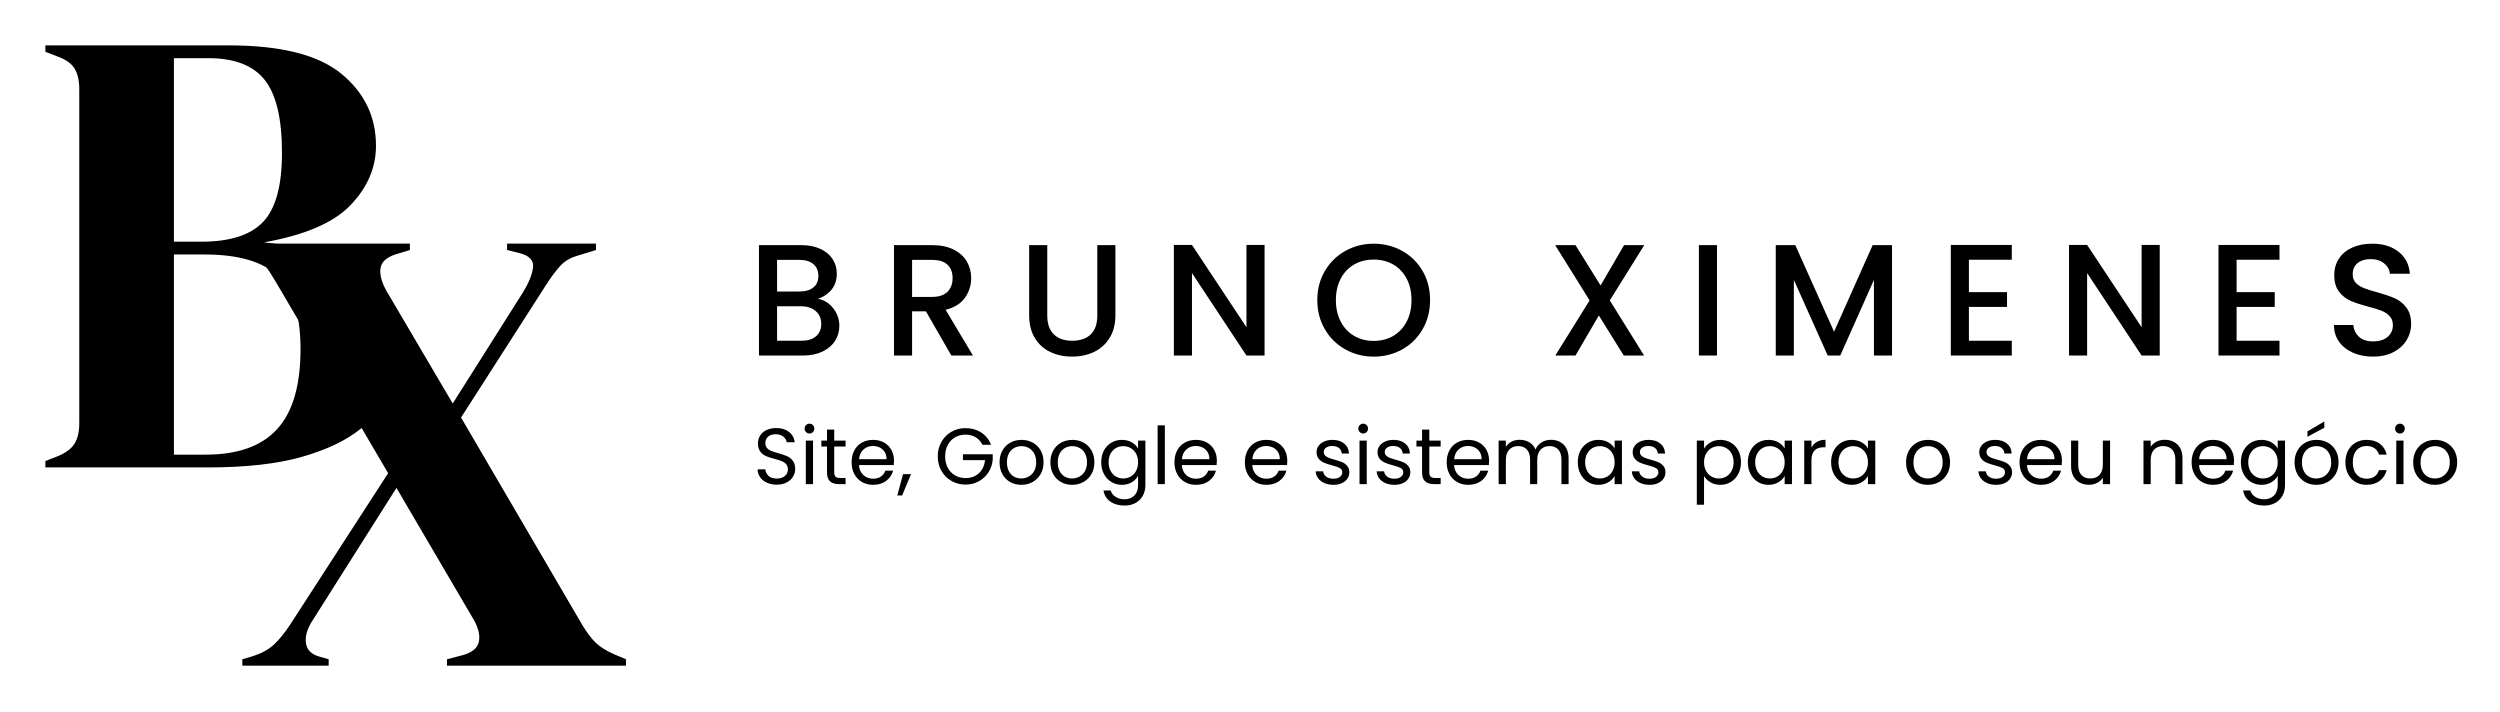
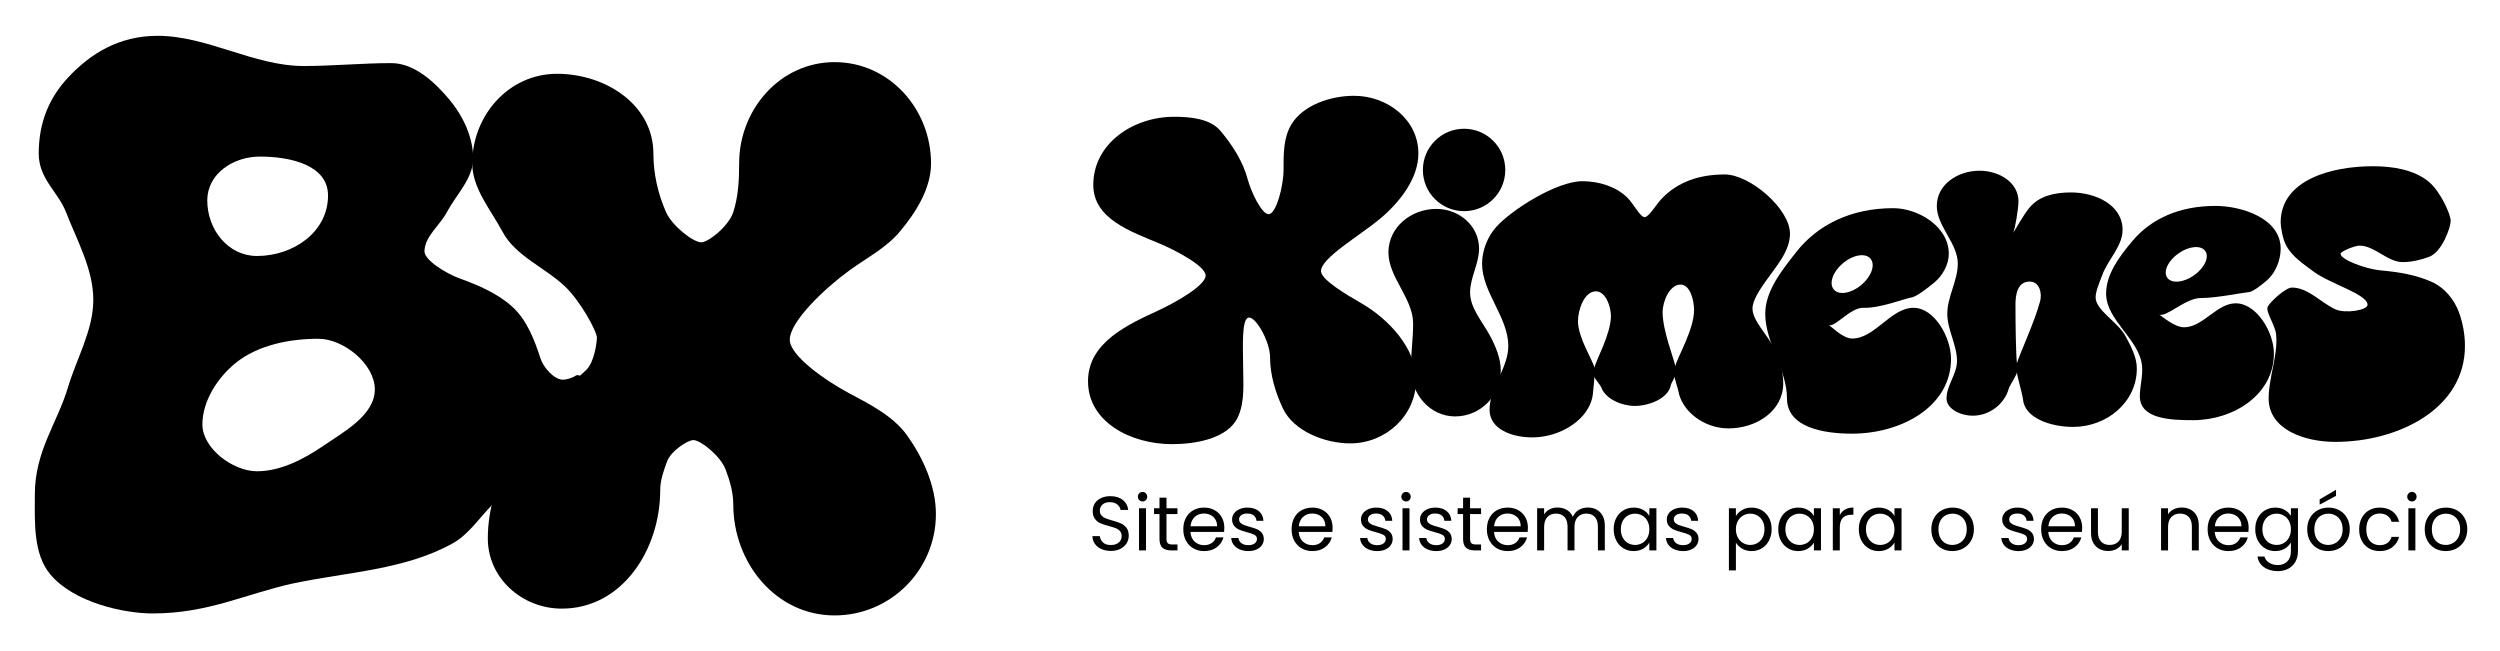
- <svg xmlns="http://www.w3.org/2000/svg" viewBox="-6 -6 330.5 94.0">
-   <g transform="translate(0 0) scale(0.82)">
-     <g fill="#000" transform="scale(0.103093 -0.103093) translate(-22 -660)">
-       <path d="M22 0V10L40 17Q60 25 67.5 37.0Q75 49 75 69V591Q75 612 67.5 624.0Q60 636 40 643L22 650V660H309Q431 660 485.0 615.5Q539 571 539 503Q539 452 499.5 410.5Q460 369 364 352Q474 340 525.0 294.5Q576 249 576 184Q576 152 562.0 119.5Q548 87 514.5 60.0Q481 33 423.0 16.5Q365 0 276 0ZM223 353H266Q333 353 362.5 384.0Q392 415 392 492Q392 572 365.0 606.0Q338 640 277 640H223ZM223 20H273Q348 20 384.5 60.0Q421 100 421 185Q421 265 386.0 299.0Q351 333 271 333H223Z" />
-       <path d="M10 0V10L27 15Q48 22 60.0 33.5Q72 45 84 63L238 301L63 599Q53 616 46.0 625.5Q39 635 20 643L4 650V660H272V650L249 643Q228 636 226.0 621.0Q224 606 236 585L339 410L449 584Q462 605 464.5 622.0Q467 639 444 645L424 650V660H563V650L537 642Q518 637 507.5 625.5Q497 614 486 597L352 388L542 63Q553 45 563.0 35.5Q573 26 591 18L610 10V0H330V10L353 16Q377 22 380.0 38.0Q383 54 370 75L251 278L120 71Q107 51 109.5 35.0Q112 19 131 14L145 10V0Z" transform="translate(320 -310)" />
+ <svg xmlns="http://www.w3.org/2000/svg" viewBox="-6 -6 430.6 112">
+   <g fill="currentColor">
+     <path fill-rule="evenodd" d="M 0.67 20.47 C 0.67 15 2.52 10.81 5.7 7.38 C 9.58 3.22 14.5 0.17 21.14 0.17 C 29.71 0.17 37.73 5.37 46.31 5.37 C 51.34 5.37 56.38 4.87 61.41 4.87 C 65.39 4.87 68.94 8.19 71.48 11.24 C 73.79 14.03 75.5 17.7 75.5 21.31 C 75.5 24.73 72.58 27.52 70.97 30.54 C 69.77 32.82 67.2 34.66 67.11 37.25 C 67.06 38.78 70.76 41.07 73.15 41.95 C 76.38 43.12 79.66 44.51 82.21 46.81 C 84.73 49.08 86.04 52.48 87.08 55.7 C 87.63 57.4 89.51 59.4 90.94 59.4 C 91.54 59.4 92.63 59.09 93.12 58.72 C 94.03 58.04 96.56 60.76 97.48 62.42 C 98.84 64.88 99.14 68.02 98.66 70.81 C 97.89 75.18 93.98 79.03 89.93 80.87 C 86.58 82.4 81.48 78.26 78.86 80.87 C 76.59 83.14 74.78 86.02 71.98 87.58 C 63.78 92.16 53.83 92.52 44.63 94.46 C 36.53 96.19 30 99.66 20.3 99.66 C 15.27 99.66 6.73 97.77 2.68 92.95 C -0.32 89.38 0 83.86 0 79.19 C 0 71.66 3.86 66.91 5.7 60.74 C 7.2 55.72 10.07 50.87 10.07 45.64 C 10.07 40.37 7.27 35.45 5.37 30.54 C 4.03 27.08 0.67 24.8 0.67 20.47Z M 29.7 28.52 C 29.7 33.52 33.26 38.09 38.26 38.09 C 44.53 38.09 50.5 33.96 50.5 27.68 C 50.5 22.42 44.03 20.97 38.76 20.97 C 34.16 20.97 29.7 23.93 29.7 28.52Z M 28.86 67.11 C 28.86 71.24 34.13 75.17 38.26 75.17 C 42.33 75.17 46.29 73.1 49.66 70.81 C 53.29 68.34 58.56 65.47 58.56 61.07 C 58.56 56.71 53.19 52.35 48.83 52.35 C 43.88 52.35 38.41 53.42 34.56 56.54 C 31.46 59.06 28.86 63.1 28.86 67.11Z" />
+     <path d="M 89.93 6.71 C 98.34 6.71 106.54 12.06 106.54 20.47 C 106.54 23.91 107.33 27.4 108.72 30.54 C 109.8 32.97 113.44 35.74 114.77 35.74 C 116.02 35.74 119.51 32.95 120.3 30.54 C 121.17 27.85 121.31 24.97 121.31 22.15 C 121.31 12.8 128.41 4.7 137.75 4.7 C 147.15 4.7 154.36 12.75 154.36 22.15 C 154.36 26.46 151.76 30.59 148.99 33.89 C 146.63 36.71 143.24 38.44 140.27 40.6 C 136.04 43.67 130.03 49.38 130.03 52.52 C 130.03 55.27 136.21 59.58 140.27 61.74 C 143.94 63.69 147.95 65.72 150.34 69.13 C 153.07 73.02 155.2 77.79 155.2 82.55 C 155.2 92.18 147.38 100 137.75 100 C 127.65 100 120.3 90.97 120.3 80.87 C 120.3 78.81 119.7 76.76 118.96 74.83 C 118.07 72.5 114.66 69.8 113.42 69.8 C 112.45 69.8 109.56 71.66 108.89 73.49 C 108.32 75.05 107.72 76.69 107.72 78.36 C 107.72 88.72 101.14 98.83 90.77 98.83 C 83.93 98.83 78.02 93.59 78.02 86.74 C 78.02 81.51 79.77 76.17 82.38 71.64 C 85.5 66.22 90.39 61.98 94.97 57.72 C 96.39 56.39 96.81 52.87 96.81 52.18 C 96.81 50.99 93.89 45.82 91.44 43.46 C 87.97 40.1 82.8 38.15 80.54 33.89 C 78.52 30.12 75.34 26.43 75.34 22.15 C 75.34 13.86 81.64 6.71 89.93 6.71Z" />
+   </g>
+   <g transform="translate(181.4 10.5) scale(0.6)">
+     <g fill="currentColor">
+       <path d="M 24.73 6.02 C 29.38 6.02 35.08 6.54 38.06 10.11 C 41.44 14.15 44.45 18.8 45.81 23.87 C 46.82 27.66 49.87 33.98 51.83 33.98 C 54.06 33.98 56.13 25.76 56.13 21.29 C 56.13 16.49 56.11 12.17 58.28 8.39 C 61.59 2.65 69.7 0 76.34 0 C 86.02 0 94.84 6.88 94.84 16.56 C 94.84 23.78 89.42 30.62 83.87 35.27 C 78.06 40.13 66.88 46.54 66.88 50.32 C 66.88 52.8 74.22 57.1 78.49 59.57 C 86.28 64.06 94.19 72.52 94.19 81.51 C 94.19 91.76 85.53 99.78 75.27 99.78 C 68 99.78 58.99 96.28 55.91 89.68 C 53.78 85.12 52.26 80.09 52.26 75.05 C 52.26 70.75 48.39 63.66 46.24 63.66 C 43.96 63.66 44.52 72.65 44.52 77.2 C 44.52 82.24 45.14 87.68 43.01 92.26 C 40.13 98.43 30.9 100 24.09 100 C 12.34 100 0 93.68 0 81.94 C 0 70.67 11.7 65.57 20.43 61.51 C 25.44 59.16 33.76 54.39 33.76 51.61 C 33.76 48.9 25.42 44.47 20.43 42.37 C 12.67 39.08 1.51 35.46 1.51 25.59 C 1.51 13.74 12.88 6.02 24.73 6.02Z" />
+       <path d="M 107.96 9.46 C 114.49 9.46 119.78 14.75 119.78 21.29 C 119.78 27.83 114.49 33.12 107.96 33.12 C 101.42 33.12 96.13 27.83 96.13 21.29 C 96.13 14.75 101.42 9.46 107.96 9.46Z M 100 32.47 C 106.54 32.47 112.26 37.33 112.26 43.87 C 112.26 48.04 109.83 51.96 109.68 56.13 C 109.51 60.84 113.27 64.86 115.48 69.03 C 117.1 72.09 118.49 75.48 118.49 78.92 C 118.49 86.15 112.6 92.04 105.38 92.04 C 98.09 92.04 92.69 85.57 92.69 78.28 C 92.69 73.98 93.33 69.68 93.33 65.38 C 93.33 58.17 86.24 52.15 86.24 44.95 C 86.24 37.7 92.75 32.47 100 32.47Z" />
+       <path fill-rule="evenodd" d="M 141.94 24.52 C 146.52 24.52 151.59 26 154.84 29.25 C 156.6 31.01 158.54 34.84 159.78 34.84 C 161.05 34.84 163.16 31.03 164.95 29.25 C 169.44 24.75 175.35 22.58 182.8 22.58 C 189.96 22.58 201.51 32.41 201.51 39.57 C 201.51 44.65 197.53 48.97 194.62 53.12 C 192.92 55.53 190.75 58.71 190.75 61.08 C 190.75 64.67 195.31 68.84 197.2 72.9 C 198.6 75.91 199.57 79.27 199.57 82.58 C 199.57 90.52 191.81 95.48 183.87 95.48 C 176.86 95.48 170.49 90.62 169.46 84.73 C 169.33 84.04 168.39 81.2 168.39 80.65 C 168.39 80.99 167.38 82.58 167.31 83.01 C 166.62 86.92 160.97 89.03 156.99 89.03 C 153.29 89.03 148.58 87.12 147.31 83.66 C 147.12 83.1 145.38 81.12 145.38 80.65 C 145.38 81.27 145.01 84.58 144.95 85.38 C 144.32 92.54 135.94 98.06 127.53 98.06 C 121.83 98.06 115.27 95.81 115.27 90.11 C 115.27 83.76 120.65 78.17 120.65 71.83 C 120.65 63.55 113.12 56.45 113.12 48.17 C 113.12 44.41 114.69 40.43 117.2 37.63 C 121.57 32.77 134.47 24.52 141.94 24.52Z M 145.81 56.13 C 142.47 56.13 140.65 61.4 140.65 64.73 C 140.65 69.44 145.05 76.22 145.38 78.06 C 145.74 76.02 150.11 68.41 150.11 63.23 C 150.11 60.45 148.58 56.13 145.81 56.13Z M 170.11 54.19 C 166.95 54.19 164.95 58.99 164.95 62.15 C 164.95 67.46 168.24 75.55 168.6 77.63 C 168.99 75.4 173.98 67.18 173.98 61.51 C 173.98 58.75 172.86 54.19 170.11 54.19Z" />
+       <path fill-rule="evenodd" d="M 231.18 32.26 C 238.06 32.26 247.1 37.33 247.1 45.38 C 247.1 48.43 245.33 51.59 243.01 53.55 C 241.03 55.2 237.83 57.63 236.56 57.85 C 234.22 58.26 227.35 61.03 222.58 60.86 C 218.9 60.73 214.37 66.58 212.69 65.81 C 213.74 66.54 216.8 69.68 219.35 69.68 C 225.94 69.68 230.41 60.86 236.99 60.86 C 243.03 60.86 247.74 69.44 247.74 75.48 C 247.74 89.38 233.25 96.99 219.35 96.99 C 211.05 96.99 200.65 95.18 200.65 86.88 C 200.65 78.52 194.41 70.95 194.41 62.58 C 194.41 56 199.18 50.13 203.23 44.95 C 209.53 36.88 219.2 32.26 231.18 32.26Z M 224.62 46.75 C 226.09 48.49 224.9 51.87 221.98 54.32 C 219.08 56.75 215.53 57.33 214.09 55.61 C 212.62 53.87 213.81 50.49 216.73 48.04 C 219.63 45.61 223.18 45.03 224.62 46.75Z" />
+       <path fill-rule="evenodd" d="M 255.91 21.51 C 261.46 21.51 267.1 24.77 267.1 30.32 C 267.1 32.45 266.11 38.26 265.59 39.35 C 266.26 38.41 268.45 34.26 270.32 32.04 C 273.01 28.84 277.25 27.74 282.15 27.74 C 289.29 27.74 296.99 31.35 296.99 38.49 C 296.99 43.2 292.8 46.97 291.18 51.4 C 290.41 53.51 289.25 56.04 289.25 57.85 C 289.25 61.61 295.63 64.88 297.85 69.03 C 299.38 71.91 301.08 75.01 301.08 78.28 C 301.08 87.96 292.47 95.05 282.8 95.05 C 276.39 95.05 268.86 92.56 268.39 87.1 C 268.28 85.78 266.67 80.41 266.67 79.35 C 266.67 80.06 264.54 83.23 264.3 84.09 C 263.18 88.24 259.01 91.83 253.98 91.83 C 250.47 91.83 246.45 89.89 246.45 86.88 C 246.45 83.16 249.46 79.85 249.46 76.13 C 249.46 71.53 246.67 67.18 246.67 62.58 C 246.67 57.68 249.68 53.08 249.68 48.17 C 249.68 42.3 243.66 37.48 243.66 31.61 C 243.66 25.42 249.72 21.51 255.91 21.51Z M 270.32 53.33 C 266.67 53.33 266.24 57.4 266.24 60 C 266.24 65.59 266.37 74.56 266.67 76.77 C 267.33 74.32 271.7 65.05 273.33 58.92 C 273.87 56.88 273.29 53.33 270.32 53.33Z" />
+       <path fill-rule="evenodd" d="M 323.66 31.61 C 331.12 31.61 342.37 35.14 342.37 43.87 C 342.37 47.25 340.86 50.95 338.28 53.12 C 336.77 54.39 334.32 56.26 333.33 56.34 C 330.99 56.56 324.04 58.06 319.35 58.06 C 315.12 58.06 309.44 63.7 307.53 62.8 C 308.62 63.55 311.96 66.45 314.62 66.45 C 320.09 66.45 324 59.57 329.46 59.57 C 335.51 59.57 340.43 67.94 340.43 73.98 C 340.43 85.72 328.95 93.12 317.2 93.12 C 310.67 93.12 301.94 92.77 301.94 86.24 C 301.94 83.35 302.84 80.49 302.58 77.63 C 301.91 69.91 292.26 64.54 292.26 56.77 C 292.26 51.16 296.17 46.02 299.78 41.72 C 305.33 35.1 313.55 31.61 323.66 31.61Z M 320.73 44.56 C 321.96 46.32 320.49 49.44 317.48 51.55 C 314.47 53.68 311.03 53.96 309.81 52.22 C 308.58 50.45 310.04 47.33 313.05 45.23 C 316.06 43.1 319.51 42.82 320.73 44.56Z" />
+       <path d="M 368.82 20.22 C 374.41 20.22 380.67 21.14 384.95 24.73 C 388.22 27.48 391.18 34 391.18 35.91 C 391.18 37.72 388.73 44.86 384.95 46.24 C 382.54 47.12 379.98 47.74 377.42 47.74 C 372.97 47.74 369.4 43.01 364.95 43.01 C 363.76 43.01 359.57 44.6 359.57 45.38 C 359.57 47.03 366.86 49.74 370.97 50.11 C 376.09 50.56 381.35 51.38 386.02 53.55 C 389.48 55.16 392.24 58.58 393.55 62.15 C 394.67 65.23 395.27 68.56 395.27 71.83 C 395.27 89.87 376.11 99.35 358.06 99.35 C 349.16 99.35 338.92 95.78 338.92 86.88 C 338.92 80.75 341.61 74.71 341.08 68.6 C 340.84 65.78 337.85 61.91 338.71 60.43 C 339.59 58.92 343.85 55.05 345.59 55.05 C 350.24 55.05 353.85 59.33 358.06 61.29 C 360.88 62.6 367.31 61.55 367.31 60 C 367.31 56.92 356.52 54.02 351.61 50.32 C 348.86 48.26 345.81 46.22 344.09 43.23 C 342.9 41.18 342.37 37.53 342.37 36.34 C 342.37 24.26 356.73 20.22 368.82 20.22Z" />
    </g>
  </g>
-   <g fill="#000">
-     <path transform="translate(92.76 41.0) scale(0.021 -0.021)" d="M581 187Q581 134 553.5 91.5Q526 49 474.0 24.5Q422 0 353 0H75V695H340Q411 695 462.0 671.0Q513 647 539.0 606.5Q565 566 565 516Q565 456 533.0 416.0Q501 376 447 357Q503 347 542.0 298.0Q581 249 581 187ZM189 403H330Q386 403 417.5 428.5Q449 454 449 502Q449 549 417.5 575.5Q386 602 330 602H189ZM467 199Q467 250 432.0 280.0Q397 310 339 310H189V93H343Q401 93 434.0 121.0Q467 149 467 199Z" />
-     <path transform="translate(110.61 41.0) scale(0.021 -0.021)" d="M436 0 276 278H189V0H75V695H315Q395 695 450.5 667.0Q506 639 533.5 592.0Q561 545 561 487Q561 419 521.5 363.5Q482 308 400 288L572 0ZM189 369H315Q379 369 411.5 401.0Q444 433 444 487Q444 541 412.0 571.5Q380 602 315 602H189Z" />
-     <path transform="translate(128.50 41.0) scale(0.021 -0.021)" d="M188 695V252Q188 173 229.5 133.0Q271 93 345 93Q420 93 461.5 133.0Q503 173 503 252V695H617V254Q617 169 580.0 110.0Q543 51 481.0 22.0Q419 -7 344 -7Q269 -7 207.5 22.0Q146 51 110.0 110.0Q74 169 74 254V695Z" />
-     <path transform="translate(147.61 41.0) scale(0.021 -0.021)" d="M646 0H532L189 519V0H75V696H189L532 178V696H646Z" />
-     <path transform="translate(167.37 41.0) scale(0.021 -0.021)" d="M37 349Q37 451 84.5 532.0Q132 613 213.5 658.5Q295 704 392 704Q490 704 571.5 658.5Q653 613 700.0 532.0Q747 451 747 349Q747 247 700.0 165.5Q653 84 571.5 38.5Q490 -7 392 -7Q295 -7 213.5 38.5Q132 84 84.5 165.5Q37 247 37 349ZM630 349Q630 426 599.5 484.0Q569 542 515.0 573.0Q461 604 392 604Q323 604 269.0 573.0Q215 542 184.5 484.0Q154 426 154 349Q154 272 184.5 213.5Q215 155 269.0 123.5Q323 92 392 92Q461 92 515.0 123.5Q569 155 599.5 213.5Q630 272 630 349Z" />
-     <path transform="translate(198.54 41.0) scale(0.021 -0.021)" d="M394 347 610 0H482L325 252L178 0H51L267 347L50 695H178L336 441L484 695H611Z" />
-     <path transform="translate(217.02 41.0) scale(0.021 -0.021)" d="M189 695V0H75V695Z" />
-     <path transform="translate(227.18 41.0) scale(0.021 -0.021)" d="M807 695V0H693V476L481 0H402L189 476V0H75V695H198L442 150L685 695Z" />
-     <path transform="translate(250.32 41.0) scale(0.021 -0.021)" d="M189 603V399H429V306H189V93H459V0H75V696H459V603Z" />
-     <path transform="translate(265.95 41.0) scale(0.021 -0.021)" d="M646 0H532L189 519V0H75V696H189L532 178V696H646Z" />
-     <path transform="translate(285.71 41.0) scale(0.021 -0.021)" d="M189 603V399H429V306H189V93H459V0H75V696H459V603Z" />
-     <path transform="translate(301.33 41.0) scale(0.021 -0.021)" d="M58 192H180Q184 147 215.5 118.0Q247 89 304 89Q363 89 396.0 117.5Q429 146 429 191Q429 226 408.5 248.0Q388 270 357.5 282.0Q327 294 273 308Q205 326 162.5 344.5Q120 363 90.0 402.0Q60 441 60 506Q60 566 90.0 611.0Q120 656 174.0 680.0Q228 704 299 704Q400 704 464.5 653.5Q529 603 536 515H410Q407 553 374.0 580.0Q341 607 287 607Q238 607 207.0 582.0Q176 557 176 510Q176 478 195.5 457.5Q215 437 245.0 425.0Q275 413 327 399Q396 380 439.5 361.0Q483 342 513.5 302.5Q544 263 544 197Q544 144 515.5 97.0Q487 50 432.5 21.5Q378 -7 304 -7Q234 -7 178.0 17.5Q122 42 90.0 87.0Q58 132 58 192Z" />
-   </g>
-   <g fill="#000">
-     <path transform="translate(93.56 58.0) scale(0.0105 -0.0105)" d="M57 186H154Q159 137 194.5 103.5Q230 70 298 70Q363 70 400.5 102.5Q438 135 438 186Q438 226 416.0 251.0Q394 276 361.0 289.0Q328 302 272 317Q203 335 161.5 353.0Q120 371 90.5 409.5Q61 448 61 513Q61 570 90.0 614.0Q119 658 171.5 682.0Q224 706 292 706Q390 706 452.5 657.0Q515 608 523 527H423Q418 567 381.0 597.5Q344 628 283 628Q226 628 190.0 598.5Q154 569 154 516Q154 478 175.5 454.0Q197 430 228.5 417.5Q260 405 317 389Q386 370 428.0 351.5Q470 333 500.0 294.5Q530 256 530 190Q530 139 503.0 94.0Q476 49 423.0 21.0Q370 -7 298 -7Q229 -7 174.5 17.5Q120 42 89.0 85.5Q58 129 57 186Z" />
-     <path transform="translate(99.72 58.0) scale(0.0105 -0.0105)" d="M62 699Q62 725 80.0 743.0Q98 761 124 761Q149 761 166.5 743.0Q184 725 184 699Q184 673 166.5 655.0Q149 637 124 637Q98 637 80.0 655.0Q62 673 62 699ZM168 548V0H77V548Z" />
-     <path transform="translate(102.31 58.0) scale(0.0105 -0.0105)" d="M188 473V150Q188 110 205.0 93.5Q222 77 264 77H331V0H249Q173 0 135.0 35.0Q97 70 97 150V473H26V548H97V686H188V548H331V473Z" />
-     <path transform="translate(106.13 58.0) scale(0.0105 -0.0105)" d="M574 240H136Q141 159 191.5 113.5Q242 68 314 68Q373 68 412.5 95.5Q452 123 468 169H566Q544 90 478.0 40.5Q412 -9 314 -9Q236 -9 174.5 26.0Q113 61 78.0 125.5Q43 190 43 275Q43 360 77.0 424.0Q111 488 172.5 522.5Q234 557 314 557Q392 557 452.0 523.0Q512 489 544.5 429.5Q577 370 577 295Q577 269 574 240ZM310 480Q241 480 192.5 436.0Q144 392 137 314H483Q483 366 460.0 403.5Q437 441 397.5 460.5Q358 480 310 480Z" />
-     <path transform="translate(112.64 58.0) scale(0.0105 -0.0105)" d="M171 126 59 -143H-2L71 126Z" />
-     <path transform="translate(117.52 58.0) scale(0.0105 -0.0105)" d="M605 495Q576 556 521.0 589.5Q466 623 393 623Q320 623 261.5 589.5Q203 556 169.5 493.5Q136 431 136 349Q136 267 169.5 205.0Q203 143 261.5 109.5Q320 76 393 76Q495 76 561.0 137.0Q627 198 638 302H360V376H735V306Q727 220 681.0 148.5Q635 77 560.0 35.5Q485 -6 393 -6Q296 -6 216.0 39.5Q136 85 89.5 166.0Q43 247 43 349Q43 451 89.5 532.5Q136 614 216.0 659.5Q296 705 393 705Q504 705 589.5 650.0Q675 595 714 495Z" />
-     <path transform="translate(125.69 58.0) scale(0.0105 -0.0105)" d="M43 275Q43 359 79.5 423.5Q116 488 179.0 522.5Q242 557 320 557Q398 557 461.0 522.5Q524 488 560.5 424.0Q597 360 597 275Q597 190 559.5 125.5Q522 61 458.0 26.0Q394 -9 316 -9Q239 -9 176.5 26.0Q114 61 78.5 125.5Q43 190 43 275ZM504 275Q504 341 478.0 387.0Q452 433 410.0 455.5Q368 478 319 478Q269 478 227.5 455.5Q186 433 161.0 387.0Q136 341 136 275Q136 208 160.5 162.0Q185 116 226.0 93.5Q267 71 316 71Q365 71 408.0 94.0Q451 117 477.5 163.0Q504 209 504 275Z" />
-     <path transform="translate(132.41 58.0) scale(0.0105 -0.0105)" d="M43 275Q43 359 79.5 423.5Q116 488 179.0 522.5Q242 557 320 557Q398 557 461.0 522.5Q524 488 560.5 424.0Q597 360 597 275Q597 190 559.5 125.5Q522 61 458.0 26.0Q394 -9 316 -9Q239 -9 176.5 26.0Q114 61 78.5 125.5Q43 190 43 275ZM504 275Q504 341 478.0 387.0Q452 433 410.0 455.5Q368 478 319 478Q269 478 227.5 455.5Q186 433 161.0 387.0Q136 341 136 275Q136 208 160.5 162.0Q185 116 226.0 93.5Q267 71 316 71Q365 71 408.0 94.0Q451 117 477.5 163.0Q504 209 504 275Z" />
-     <path transform="translate(139.13 58.0) scale(0.0105 -0.0105)" d="M507 448V548H599V-12Q599 -87 567.0 -145.5Q535 -204 475.5 -237.0Q416 -270 337 -270Q229 -270 157.0 -219.0Q85 -168 72 -80H162Q177 -130 224.0 -160.5Q271 -191 337 -191Q412 -191 459.5 -144.0Q507 -97 507 -12V103Q480 55 427.0 23.0Q374 -9 303 -9Q230 -9 170.5 27.0Q111 63 77.0 128.0Q43 193 43 276Q43 360 77.0 423.5Q111 487 170.5 522.0Q230 557 303 557Q374 557 427.5 526.0Q481 495 507 448ZM321 478Q270 478 228.0 454.0Q186 430 161.0 384.0Q136 338 136 276Q136 213 161.0 166.5Q186 120 228.0 95.5Q270 71 321 71Q372 71 414.5 95.5Q457 120 482.0 166.5Q507 213 507 275Q507 337 482.0 383.0Q457 429 414.5 453.5Q372 478 321 478Z" />
-     <path transform="translate(146.23 58.0) scale(0.0105 -0.0105)" d="M168 740V0H77V740Z" />
-     <path transform="translate(148.81 58.0) scale(0.0105 -0.0105)" d="M574 240H136Q141 159 191.5 113.5Q242 68 314 68Q373 68 412.5 95.5Q452 123 468 169H566Q544 90 478.0 40.5Q412 -9 314 -9Q236 -9 174.5 26.0Q113 61 78.0 125.5Q43 190 43 275Q43 360 77.0 424.0Q111 488 172.5 522.5Q234 557 314 557Q392 557 452.0 523.0Q512 489 544.5 429.5Q577 370 577 295Q577 269 574 240ZM310 480Q241 480 192.5 436.0Q144 392 137 314H483Q483 366 460.0 403.5Q437 441 397.5 460.5Q358 480 310 480Z" />
-     <path transform="translate(158.12 58.0) scale(0.0105 -0.0105)" d="M574 240H136Q141 159 191.5 113.5Q242 68 314 68Q373 68 412.5 95.5Q452 123 468 169H566Q544 90 478.0 40.5Q412 -9 314 -9Q236 -9 174.5 26.0Q113 61 78.0 125.5Q43 190 43 275Q43 360 77.0 424.0Q111 488 172.5 522.5Q234 557 314 557Q392 557 452.0 523.0Q512 489 544.5 429.5Q577 370 577 295Q577 269 574 240ZM310 480Q241 480 192.5 436.0Q144 392 137 314H483Q483 366 460.0 403.5Q437 441 397.5 460.5Q358 480 310 480Z" />
-     <path transform="translate(167.44 58.0) scale(0.0105 -0.0105)" d="M47 161H141Q145 120 179.5 94.0Q214 68 270 68Q322 68 352.0 91.0Q382 114 382 149Q382 185 350.0 202.5Q318 220 251 237Q190 253 151.5 269.5Q113 286 85.5 318.5Q58 351 58 404Q58 446 83.0 481.0Q108 516 154.0 536.5Q200 557 259 557Q350 557 406.0 511.0Q462 465 466 385H375Q372 428 340.5 454.0Q309 480 256 480Q207 480 178.0 459.0Q149 438 149 404Q149 377 166.5 359.5Q184 342 210.5 331.5Q237 321 284 308Q343 292 380.0 276.5Q417 261 443.5 230.0Q470 199 471 149Q471 104 446.0 68.0Q421 32 375.5 11.5Q330 -9 271 -9Q208 -9 158.0 12.5Q108 34 79.0 72.5Q50 111 47 161Z" />
-     <path transform="translate(172.92 58.0) scale(0.0105 -0.0105)" d="M62 699Q62 725 80.0 743.0Q98 761 124 761Q149 761 166.5 743.0Q184 725 184 699Q184 673 166.5 655.0Q149 637 124 637Q98 637 80.0 655.0Q62 673 62 699ZM168 548V0H77V548Z" />
-     <path transform="translate(175.50 58.0) scale(0.0105 -0.0105)" d="M47 161H141Q145 120 179.5 94.0Q214 68 270 68Q322 68 352.0 91.0Q382 114 382 149Q382 185 350.0 202.5Q318 220 251 237Q190 253 151.5 269.5Q113 286 85.5 318.5Q58 351 58 404Q58 446 83.0 481.0Q108 516 154.0 536.5Q200 557 259 557Q350 557 406.0 511.0Q462 465 466 385H375Q372 428 340.5 454.0Q309 480 256 480Q207 480 178.0 459.0Q149 438 149 404Q149 377 166.5 359.5Q184 342 210.5 331.5Q237 321 284 308Q343 292 380.0 276.5Q417 261 443.5 230.0Q470 199 471 149Q471 104 446.0 68.0Q421 32 375.5 11.5Q330 -9 271 -9Q208 -9 158.0 12.5Q108 34 79.0 72.5Q50 111 47 161Z" />
-     <path transform="translate(180.98 58.0) scale(0.0105 -0.0105)" d="M188 473V150Q188 110 205.0 93.5Q222 77 264 77H331V0H249Q173 0 135.0 35.0Q97 70 97 150V473H26V548H97V686H188V548H331V473Z" />
-     <path transform="translate(184.80 58.0) scale(0.0105 -0.0105)" d="M574 240H136Q141 159 191.5 113.5Q242 68 314 68Q373 68 412.5 95.5Q452 123 468 169H566Q544 90 478.0 40.5Q412 -9 314 -9Q236 -9 174.5 26.0Q113 61 78.0 125.5Q43 190 43 275Q43 360 77.0 424.0Q111 488 172.5 522.5Q234 557 314 557Q392 557 452.0 523.0Q512 489 544.5 429.5Q577 370 577 295Q577 269 574 240ZM310 480Q241 480 192.5 436.0Q144 392 137 314H483Q483 366 460.0 403.5Q437 441 397.5 460.5Q358 480 310 480Z" />
-     <path transform="translate(191.31 58.0) scale(0.0105 -0.0105)" d="M958 323V0H868V310Q868 392 827.5 435.5Q787 479 718 479Q647 479 605.0 433.5Q563 388 563 302V0H473V310Q473 392 432.5 435.5Q392 479 323 479Q252 479 210.0 433.5Q168 388 168 302V0H77V548H168V469Q195 512 240.5 535.0Q286 558 341 558Q410 558 463.0 527.0Q516 496 542 436Q565 494 618.0 526.0Q671 558 736 558Q800 558 850.0 531.5Q900 505 929.0 452.0Q958 399 958 323Z" />
-     <path transform="translate(202.13 58.0) scale(0.0105 -0.0105)" d="M303 557Q375 557 428.0 526.0Q481 495 507 448V548H599V0H507V102Q480 54 426.5 22.5Q373 -9 302 -9Q229 -9 170.0 27.0Q111 63 77.0 128.0Q43 193 43 276Q43 360 77.0 423.5Q111 487 170.5 522.0Q230 557 303 557ZM321 478Q270 478 228.0 454.0Q186 430 161.0 384.0Q136 338 136 276Q136 213 161.0 166.5Q186 120 228.0 95.5Q270 71 321 71Q372 71 414.5 95.5Q457 120 482.0 166.5Q507 213 507 275Q507 337 482.0 383.0Q457 429 414.5 453.5Q372 478 321 478Z" />
-     <path transform="translate(209.23 58.0) scale(0.0105 -0.0105)" d="M47 161H141Q145 120 179.5 94.0Q214 68 270 68Q322 68 352.0 91.0Q382 114 382 149Q382 185 350.0 202.5Q318 220 251 237Q190 253 151.5 269.5Q113 286 85.5 318.5Q58 351 58 404Q58 446 83.0 481.0Q108 516 154.0 536.5Q200 557 259 557Q350 557 406.0 511.0Q462 465 466 385H375Q372 428 340.5 454.0Q309 480 256 480Q207 480 178.0 459.0Q149 438 149 404Q149 377 166.5 359.5Q184 342 210.5 331.5Q237 321 284 308Q343 292 380.0 276.5Q417 261 443.5 230.0Q470 199 471 149Q471 104 446.0 68.0Q421 32 375.5 11.5Q330 -9 271 -9Q208 -9 158.0 12.5Q108 34 79.0 72.5Q50 111 47 161Z" />
-     <path transform="translate(217.51 58.0) scale(0.0105 -0.0105)" d="M373 557Q446 557 505.5 522.0Q565 487 599.0 423.5Q633 360 633 276Q633 193 599.0 128.0Q565 63 505.5 27.0Q446 -9 373 -9Q303 -9 249.5 22.5Q196 54 168 101V-260H77V548H168V447Q195 494 248.5 525.5Q302 557 373 557ZM354 478Q304 478 261.5 453.5Q219 429 193.5 382.5Q168 336 168 275Q168 213 193.5 166.5Q219 120 261.5 95.5Q304 71 354 71Q405 71 447.5 95.5Q490 120 515.0 166.5Q540 213 540 276Q540 338 515.0 384.0Q490 430 447.5 454.0Q405 478 354 478Z" />
-     <path transform="translate(224.61 58.0) scale(0.0105 -0.0105)" d="M303 557Q375 557 428.0 526.0Q481 495 507 448V548H599V0H507V102Q480 54 426.5 22.5Q373 -9 302 -9Q229 -9 170.0 27.0Q111 63 77.0 128.0Q43 193 43 276Q43 360 77.0 423.5Q111 487 170.5 522.0Q230 557 303 557ZM321 478Q270 478 228.0 454.0Q186 430 161.0 384.0Q136 338 136 276Q136 213 161.0 166.5Q186 120 228.0 95.5Q270 71 321 71Q372 71 414.5 95.5Q457 120 482.0 166.5Q507 213 507 275Q507 337 482.0 383.0Q457 429 414.5 453.5Q372 478 321 478Z" />
-     <path transform="translate(231.71 58.0) scale(0.0105 -0.0105)" d="M345 558V464H321Q168 464 168 298V0H77V548H168V459Q192 506 236.5 532.0Q281 558 345 558Z" />
-     <path transform="translate(235.62 58.0) scale(0.0105 -0.0105)" d="M303 557Q375 557 428.0 526.0Q481 495 507 448V548H599V0H507V102Q480 54 426.5 22.5Q373 -9 302 -9Q229 -9 170.0 27.0Q111 63 77.0 128.0Q43 193 43 276Q43 360 77.0 423.5Q111 487 170.5 522.0Q230 557 303 557ZM321 478Q270 478 228.0 454.0Q186 430 161.0 384.0Q136 338 136 276Q136 213 161.0 166.5Q186 120 228.0 95.5Q270 71 321 71Q372 71 414.5 95.5Q457 120 482.0 166.5Q507 213 507 275Q507 337 482.0 383.0Q457 429 414.5 453.5Q372 478 321 478Z" />
-     <path transform="translate(245.53 58.0) scale(0.0105 -0.0105)" d="M43 275Q43 359 79.5 423.5Q116 488 179.0 522.5Q242 557 320 557Q398 557 461.0 522.5Q524 488 560.5 424.0Q597 360 597 275Q597 190 559.5 125.5Q522 61 458.0 26.0Q394 -9 316 -9Q239 -9 176.5 26.0Q114 61 78.5 125.5Q43 190 43 275ZM504 275Q504 341 478.0 387.0Q452 433 410.0 455.5Q368 478 319 478Q269 478 227.5 455.5Q186 433 161.0 387.0Q136 341 136 275Q136 208 160.5 162.0Q185 116 226.0 93.5Q267 71 316 71Q365 71 408.0 94.0Q451 117 477.5 163.0Q504 209 504 275Z" />
-     <path transform="translate(255.05 58.0) scale(0.0105 -0.0105)" d="M47 161H141Q145 120 179.5 94.0Q214 68 270 68Q322 68 352.0 91.0Q382 114 382 149Q382 185 350.0 202.5Q318 220 251 237Q190 253 151.5 269.5Q113 286 85.5 318.5Q58 351 58 404Q58 446 83.0 481.0Q108 516 154.0 536.5Q200 557 259 557Q350 557 406.0 511.0Q462 465 466 385H375Q372 428 340.5 454.0Q309 480 256 480Q207 480 178.0 459.0Q149 438 149 404Q149 377 166.5 359.5Q184 342 210.5 331.5Q237 321 284 308Q343 292 380.0 276.5Q417 261 443.5 230.0Q470 199 471 149Q471 104 446.0 68.0Q421 32 375.5 11.5Q330 -9 271 -9Q208 -9 158.0 12.5Q108 34 79.0 72.5Q50 111 47 161Z" />
-     <path transform="translate(260.53 58.0) scale(0.0105 -0.0105)" d="M574 240H136Q141 159 191.5 113.5Q242 68 314 68Q373 68 412.5 95.5Q452 123 468 169H566Q544 90 478.0 40.5Q412 -9 314 -9Q236 -9 174.5 26.0Q113 61 78.0 125.5Q43 190 43 275Q43 360 77.0 424.0Q111 488 172.5 522.5Q234 557 314 557Q392 557 452.0 523.0Q512 489 544.5 429.5Q577 370 577 295Q577 269 574 240ZM310 480Q241 480 192.5 436.0Q144 392 137 314H483Q483 366 460.0 403.5Q437 441 397.5 460.5Q358 480 310 480Z" />
-     <path transform="translate(267.04 58.0) scale(0.0105 -0.0105)" d="M563 548V0H472V81Q446 39 399.5 15.5Q353 -8 297 -8Q233 -8 182.0 18.5Q131 45 101.5 98.0Q72 151 72 227V548H162V239Q162 158 203.0 114.5Q244 71 315 71Q388 71 430.0 116.0Q472 161 472 247V548Z" />
-     <path transform="translate(276.56 58.0) scale(0.0105 -0.0105)" d="M568 323V0H478V310Q478 392 437.0 435.5Q396 479 325 479Q253 479 210.5 434.0Q168 389 168 303V0H77V548H168V470Q195 512 241.5 535.0Q288 558 344 558Q444 558 506.0 497.5Q568 437 568 323Z" />
-     <path transform="translate(283.28 58.0) scale(0.0105 -0.0105)" d="M574 240H136Q141 159 191.5 113.5Q242 68 314 68Q373 68 412.5 95.5Q452 123 468 169H566Q544 90 478.0 40.5Q412 -9 314 -9Q236 -9 174.5 26.0Q113 61 78.0 125.5Q43 190 43 275Q43 360 77.0 424.0Q111 488 172.5 522.5Q234 557 314 557Q392 557 452.0 523.0Q512 489 544.5 429.5Q577 370 577 295Q577 269 574 240ZM310 480Q241 480 192.5 436.0Q144 392 137 314H483Q483 366 460.0 403.5Q437 441 397.5 460.5Q358 480 310 480Z" />
-     <path transform="translate(289.79 58.0) scale(0.0105 -0.0105)" d="M507 448V548H599V-12Q599 -87 567.0 -145.5Q535 -204 475.5 -237.0Q416 -270 337 -270Q229 -270 157.0 -219.0Q85 -168 72 -80H162Q177 -130 224.0 -160.5Q271 -191 337 -191Q412 -191 459.5 -144.0Q507 -97 507 -12V103Q480 55 427.0 23.0Q374 -9 303 -9Q230 -9 170.5 27.0Q111 63 77.0 128.0Q43 193 43 276Q43 360 77.0 423.5Q111 487 170.5 522.0Q230 557 303 557Q374 557 427.5 526.0Q481 495 507 448ZM321 478Q270 478 228.0 454.0Q186 430 161.0 384.0Q136 338 136 276Q136 213 161.0 166.5Q186 120 228.0 95.5Q270 71 321 71Q372 71 414.5 95.5Q457 120 482.0 166.5Q507 213 507 275Q507 337 482.0 383.0Q457 429 414.5 453.5Q372 478 321 478Z" />
-     <path transform="translate(296.89 58.0) scale(0.0105 -0.0105)" d="M43 275Q43 359 79.5 423.5Q116 488 179.0 522.5Q242 557 320 557Q398 557 461.0 522.5Q524 488 560.5 424.0Q597 360 597 275Q597 190 559.5 125.5Q522 61 458.0 26.0Q394 -9 316 -9Q239 -9 176.5 26.0Q114 61 78.5 125.5Q43 190 43 275ZM504 275Q504 341 478.0 387.0Q452 433 410.0 455.5Q368 478 319 478Q269 478 227.5 455.5Q186 433 161.0 387.0Q136 341 136 275Q136 208 160.5 162.0Q185 116 226.0 93.5Q267 71 316 71Q365 71 408.0 94.0Q451 117 477.5 163.0Q504 209 504 275ZM418 710 205 596V664L418 789Z" />
-     <path transform="translate(303.61 58.0) scale(0.0105 -0.0105)" d="M310 557Q411 557 476.5 508.0Q542 459 563 372H465Q451 422 410.5 451.0Q370 480 310 480Q232 480 184.0 426.5Q136 373 136 275Q136 176 184.0 122.0Q232 68 310 68Q370 68 410.0 96.0Q450 124 465 176H563Q541 92 475.0 41.5Q409 -9 310 -9Q232 -9 171.5 26.0Q111 61 77.0 125.0Q43 189 43 275Q43 360 77.0 423.5Q111 487 171.5 522.0Q232 557 310 557Z" />
-     <path transform="translate(309.98 58.0) scale(0.0105 -0.0105)" d="M62 699Q62 725 80.0 743.0Q98 761 124 761Q149 761 166.5 743.0Q184 725 184 699Q184 673 166.5 655.0Q149 637 124 637Q98 637 80.0 655.0Q62 673 62 699ZM168 548V0H77V548Z" />
-     <path transform="translate(312.57 58.0) scale(0.0105 -0.0105)" d="M43 275Q43 359 79.5 423.5Q116 488 179.0 522.5Q242 557 320 557Q398 557 461.0 522.5Q524 488 560.5 424.0Q597 360 597 275Q597 190 559.5 125.5Q522 61 458.0 26.0Q394 -9 316 -9Q239 -9 176.5 26.0Q114 61 78.5 125.5Q43 190 43 275ZM504 275Q504 341 478.0 387.0Q452 433 410.0 455.5Q368 478 319 478Q269 478 227.5 455.5Q186 433 161.0 387.0Q136 341 136 275Q136 208 160.5 162.0Q185 116 226.0 93.5Q267 71 316 71Q365 71 408.0 94.0Q451 117 477.5 163.0Q504 209 504 275Z" />
+   <g fill="currentColor" transform="translate(181.4 88.8) scale(1.2603)">
+     <g>
+       <path transform="translate(0.00 0) scale(0.0105 -0.0105)" d="M57 186H154Q159 137 194.5 103.5Q230 70 298 70Q363 70 400.5 102.5Q438 135 438 186Q438 226 416.0 251.0Q394 276 361.0 289.0Q328 302 272 317Q203 335 161.5 353.0Q120 371 90.5 409.5Q61 448 61 513Q61 570 90.0 614.0Q119 658 171.5 682.0Q224 706 292 706Q390 706 452.5 657.0Q515 608 523 527H423Q418 567 381.0 597.5Q344 628 283 628Q226 628 190.0 598.5Q154 569 154 516Q154 478 175.5 454.0Q197 430 228.5 417.5Q260 405 317 389Q386 370 428.0 351.5Q470 333 500.0 294.5Q530 256 530 190Q530 139 503.0 94.0Q476 49 423.0 21.0Q370 -7 298 -7Q229 -7 174.5 17.5Q120 42 89.0 85.5Q58 129 57 186Z" />
+       <path transform="translate(6.16 0) scale(0.0105 -0.0105)" d="M62 699Q62 725 80.0 743.0Q98 761 124 761Q149 761 166.5 743.0Q184 725 184 699Q184 673 166.5 655.0Q149 637 124 637Q98 637 80.0 655.0Q62 673 62 699ZM168 548V0H77V548Z" />
+       <path transform="translate(8.75 0) scale(0.0105 -0.0105)" d="M188 473V150Q188 110 205.0 93.5Q222 77 264 77H331V0H249Q173 0 135.0 35.0Q97 70 97 150V473H26V548H97V686H188V548H331V473Z" />
+       <path transform="translate(12.57 0) scale(0.0105 -0.0105)" d="M574 240H136Q141 159 191.5 113.5Q242 68 314 68Q373 68 412.5 95.5Q452 123 468 169H566Q544 90 478.0 40.5Q412 -9 314 -9Q236 -9 174.5 26.0Q113 61 78.0 125.5Q43 190 43 275Q43 360 77.0 424.0Q111 488 172.5 522.5Q234 557 314 557Q392 557 452.0 523.0Q512 489 544.5 429.5Q577 370 577 295Q577 269 574 240ZM310 480Q241 480 192.5 436.0Q144 392 137 314H483Q483 366 460.0 403.5Q437 441 397.5 460.5Q358 480 310 480Z" />
+       <path transform="translate(19.08 0) scale(0.0105 -0.0105)" d="M47 161H141Q145 120 179.5 94.0Q214 68 270 68Q322 68 352.0 91.0Q382 114 382 149Q382 185 350.0 202.5Q318 220 251 237Q190 253 151.5 269.5Q113 286 85.5 318.5Q58 351 58 404Q58 446 83.0 481.0Q108 516 154.0 536.5Q200 557 259 557Q350 557 406.0 511.0Q462 465 466 385H375Q372 428 340.5 454.0Q309 480 256 480Q207 480 178.0 459.0Q149 438 149 404Q149 377 166.5 359.5Q184 342 210.5 331.5Q237 321 284 308Q343 292 380.0 276.5Q417 261 443.5 230.0Q470 199 471 149Q471 104 446.0 68.0Q421 32 375.5 11.5Q330 -9 271 -9Q208 -9 158.0 12.5Q108 34 79.0 72.5Q50 111 47 161Z" />
+       <path transform="translate(27.37 0) scale(0.0105 -0.0105)" d="M574 240H136Q141 159 191.5 113.5Q242 68 314 68Q373 68 412.5 95.5Q452 123 468 169H566Q544 90 478.0 40.5Q412 -9 314 -9Q236 -9 174.5 26.0Q113 61 78.0 125.5Q43 190 43 275Q43 360 77.0 424.0Q111 488 172.5 522.5Q234 557 314 557Q392 557 452.0 523.0Q512 489 544.5 429.5Q577 370 577 295Q577 269 574 240ZM310 480Q241 480 192.5 436.0Q144 392 137 314H483Q483 366 460.0 403.5Q437 441 397.5 460.5Q358 480 310 480Z" />
+       <path transform="translate(36.69 0) scale(0.0105 -0.0105)" d="M47 161H141Q145 120 179.5 94.0Q214 68 270 68Q322 68 352.0 91.0Q382 114 382 149Q382 185 350.0 202.5Q318 220 251 237Q190 253 151.5 269.5Q113 286 85.5 318.5Q58 351 58 404Q58 446 83.0 481.0Q108 516 154.0 536.5Q200 557 259 557Q350 557 406.0 511.0Q462 465 466 385H375Q372 428 340.5 454.0Q309 480 256 480Q207 480 178.0 459.0Q149 438 149 404Q149 377 166.5 359.5Q184 342 210.5 331.5Q237 321 284 308Q343 292 380.0 276.5Q417 261 443.5 230.0Q470 199 471 149Q471 104 446.0 68.0Q421 32 375.5 11.5Q330 -9 271 -9Q208 -9 158.0 12.5Q108 34 79.0 72.5Q50 111 47 161Z" />
+       <path transform="translate(42.17 0) scale(0.0105 -0.0105)" d="M62 699Q62 725 80.0 743.0Q98 761 124 761Q149 761 166.5 743.0Q184 725 184 699Q184 673 166.5 655.0Q149 637 124 637Q98 637 80.0 655.0Q62 673 62 699ZM168 548V0H77V548Z" />
+       <path transform="translate(44.76 0) scale(0.0105 -0.0105)" d="M47 161H141Q145 120 179.5 94.0Q214 68 270 68Q322 68 352.0 91.0Q382 114 382 149Q382 185 350.0 202.5Q318 220 251 237Q190 253 151.5 269.5Q113 286 85.5 318.5Q58 351 58 404Q58 446 83.0 481.0Q108 516 154.0 536.5Q200 557 259 557Q350 557 406.0 511.0Q462 465 466 385H375Q372 428 340.5 454.0Q309 480 256 480Q207 480 178.0 459.0Q149 438 149 404Q149 377 166.5 359.5Q184 342 210.5 331.5Q237 321 284 308Q343 292 380.0 276.5Q417 261 443.5 230.0Q470 199 471 149Q471 104 446.0 68.0Q421 32 375.5 11.5Q330 -9 271 -9Q208 -9 158.0 12.5Q108 34 79.0 72.5Q50 111 47 161Z" />
+       <path transform="translate(50.24 0) scale(0.0105 -0.0105)" d="M188 473V150Q188 110 205.0 93.5Q222 77 264 77H331V0H249Q173 0 135.0 35.0Q97 70 97 150V473H26V548H97V686H188V548H331V473Z" />
+       <path transform="translate(54.06 0) scale(0.0105 -0.0105)" d="M574 240H136Q141 159 191.5 113.5Q242 68 314 68Q373 68 412.5 95.5Q452 123 468 169H566Q544 90 478.0 40.5Q412 -9 314 -9Q236 -9 174.5 26.0Q113 61 78.0 125.5Q43 190 43 275Q43 360 77.0 424.0Q111 488 172.5 522.5Q234 557 314 557Q392 557 452.0 523.0Q512 489 544.5 429.5Q577 370 577 295Q577 269 574 240ZM310 480Q241 480 192.5 436.0Q144 392 137 314H483Q483 366 460.0 403.5Q437 441 397.5 460.5Q358 480 310 480Z" />
+       <path transform="translate(60.57 0) scale(0.0105 -0.0105)" d="M958 323V0H868V310Q868 392 827.5 435.5Q787 479 718 479Q647 479 605.0 433.5Q563 388 563 302V0H473V310Q473 392 432.5 435.5Q392 479 323 479Q252 479 210.0 433.5Q168 388 168 302V0H77V548H168V469Q195 512 240.5 535.0Q286 558 341 558Q410 558 463.0 527.0Q516 496 542 436Q565 494 618.0 526.0Q671 558 736 558Q800 558 850.0 531.5Q900 505 929.0 452.0Q958 399 958 323Z" />
+       <path transform="translate(71.39 0) scale(0.0105 -0.0105)" d="M303 557Q375 557 428.0 526.0Q481 495 507 448V548H599V0H507V102Q480 54 426.5 22.5Q373 -9 302 -9Q229 -9 170.0 27.0Q111 63 77.0 128.0Q43 193 43 276Q43 360 77.0 423.5Q111 487 170.5 522.0Q230 557 303 557ZM321 478Q270 478 228.0 454.0Q186 430 161.0 384.0Q136 338 136 276Q136 213 161.0 166.5Q186 120 228.0 95.5Q270 71 321 71Q372 71 414.5 95.5Q457 120 482.0 166.5Q507 213 507 275Q507 337 482.0 383.0Q457 429 414.5 453.5Q372 478 321 478Z" />
+       <path transform="translate(78.49 0) scale(0.0105 -0.0105)" d="M47 161H141Q145 120 179.5 94.0Q214 68 270 68Q322 68 352.0 91.0Q382 114 382 149Q382 185 350.0 202.5Q318 220 251 237Q190 253 151.5 269.5Q113 286 85.5 318.5Q58 351 58 404Q58 446 83.0 481.0Q108 516 154.0 536.5Q200 557 259 557Q350 557 406.0 511.0Q462 465 466 385H375Q372 428 340.5 454.0Q309 480 256 480Q207 480 178.0 459.0Q149 438 149 404Q149 377 166.5 359.5Q184 342 210.5 331.5Q237 321 284 308Q343 292 380.0 276.5Q417 261 443.5 230.0Q470 199 471 149Q471 104 446.0 68.0Q421 32 375.5 11.5Q330 -9 271 -9Q208 -9 158.0 12.5Q108 34 79.0 72.5Q50 111 47 161Z" />
+       <path transform="translate(86.78 0) scale(0.0105 -0.0105)" d="M373 557Q446 557 505.5 522.0Q565 487 599.0 423.5Q633 360 633 276Q633 193 599.0 128.0Q565 63 505.5 27.0Q446 -9 373 -9Q303 -9 249.5 22.5Q196 54 168 101V-260H77V548H168V447Q195 494 248.5 525.5Q302 557 373 557ZM354 478Q304 478 261.5 453.5Q219 429 193.5 382.5Q168 336 168 275Q168 213 193.5 166.5Q219 120 261.5 95.5Q304 71 354 71Q405 71 447.5 95.5Q490 120 515.0 166.5Q540 213 540 276Q540 338 515.0 384.0Q490 430 447.5 454.0Q405 478 354 478Z" />
+       <path transform="translate(93.88 0) scale(0.0105 -0.0105)" d="M303 557Q375 557 428.0 526.0Q481 495 507 448V548H599V0H507V102Q480 54 426.5 22.5Q373 -9 302 -9Q229 -9 170.0 27.0Q111 63 77.0 128.0Q43 193 43 276Q43 360 77.0 423.5Q111 487 170.5 522.0Q230 557 303 557ZM321 478Q270 478 228.0 454.0Q186 430 161.0 384.0Q136 338 136 276Q136 213 161.0 166.5Q186 120 228.0 95.5Q270 71 321 71Q372 71 414.5 95.5Q457 120 482.0 166.5Q507 213 507 275Q507 337 482.0 383.0Q457 429 414.5 453.5Q372 478 321 478Z" />
+       <path transform="translate(100.98 0) scale(0.0105 -0.0105)" d="M345 558V464H321Q168 464 168 298V0H77V548H168V459Q192 506 236.5 532.0Q281 558 345 558Z" />
+       <path transform="translate(104.89 0) scale(0.0105 -0.0105)" d="M303 557Q375 557 428.0 526.0Q481 495 507 448V548H599V0H507V102Q480 54 426.5 22.5Q373 -9 302 -9Q229 -9 170.0 27.0Q111 63 77.0 128.0Q43 193 43 276Q43 360 77.0 423.5Q111 487 170.5 522.0Q230 557 303 557ZM321 478Q270 478 228.0 454.0Q186 430 161.0 384.0Q136 338 136 276Q136 213 161.0 166.5Q186 120 228.0 95.5Q270 71 321 71Q372 71 414.5 95.5Q457 120 482.0 166.5Q507 213 507 275Q507 337 482.0 383.0Q457 429 414.5 453.5Q372 478 321 478Z" />
+       <path transform="translate(114.80 0) scale(0.0105 -0.0105)" d="M43 275Q43 359 79.5 423.5Q116 488 179.0 522.5Q242 557 320 557Q398 557 461.0 522.5Q524 488 560.5 424.0Q597 360 597 275Q597 190 559.5 125.5Q522 61 458.0 26.0Q394 -9 316 -9Q239 -9 176.5 26.0Q114 61 78.5 125.5Q43 190 43 275ZM504 275Q504 341 478.0 387.0Q452 433 410.0 455.5Q368 478 319 478Q269 478 227.5 455.5Q186 433 161.0 387.0Q136 341 136 275Q136 208 160.5 162.0Q185 116 226.0 93.5Q267 71 316 71Q365 71 408.0 94.0Q451 117 477.5 163.0Q504 209 504 275Z" />
+       <path transform="translate(124.33 0) scale(0.0105 -0.0105)" d="M47 161H141Q145 120 179.5 94.0Q214 68 270 68Q322 68 352.0 91.0Q382 114 382 149Q382 185 350.0 202.5Q318 220 251 237Q190 253 151.5 269.5Q113 286 85.5 318.5Q58 351 58 404Q58 446 83.0 481.0Q108 516 154.0 536.5Q200 557 259 557Q350 557 406.0 511.0Q462 465 466 385H375Q372 428 340.5 454.0Q309 480 256 480Q207 480 178.0 459.0Q149 438 149 404Q149 377 166.5 359.5Q184 342 210.5 331.5Q237 321 284 308Q343 292 380.0 276.5Q417 261 443.5 230.0Q470 199 471 149Q471 104 446.0 68.0Q421 32 375.5 11.5Q330 -9 271 -9Q208 -9 158.0 12.5Q108 34 79.0 72.5Q50 111 47 161Z" />
+       <path transform="translate(129.81 0) scale(0.0105 -0.0105)" d="M574 240H136Q141 159 191.5 113.5Q242 68 314 68Q373 68 412.5 95.5Q452 123 468 169H566Q544 90 478.0 40.5Q412 -9 314 -9Q236 -9 174.5 26.0Q113 61 78.0 125.5Q43 190 43 275Q43 360 77.0 424.0Q111 488 172.5 522.5Q234 557 314 557Q392 557 452.0 523.0Q512 489 544.5 429.5Q577 370 577 295Q577 269 574 240ZM310 480Q241 480 192.5 436.0Q144 392 137 314H483Q483 366 460.0 403.5Q437 441 397.5 460.5Q358 480 310 480Z" />
+       <path transform="translate(136.32 0) scale(0.0105 -0.0105)" d="M563 548V0H472V81Q446 39 399.5 15.5Q353 -8 297 -8Q233 -8 182.0 18.5Q131 45 101.5 98.0Q72 151 72 227V548H162V239Q162 158 203.0 114.5Q244 71 315 71Q388 71 430.0 116.0Q472 161 472 247V548Z" />
+       <path transform="translate(145.84 0) scale(0.0105 -0.0105)" d="M568 323V0H478V310Q478 392 437.0 435.5Q396 479 325 479Q253 479 210.5 434.0Q168 389 168 303V0H77V548H168V470Q195 512 241.5 535.0Q288 558 344 558Q444 558 506.0 497.5Q568 437 568 323Z" />
+       <path transform="translate(152.56 0) scale(0.0105 -0.0105)" d="M574 240H136Q141 159 191.5 113.5Q242 68 314 68Q373 68 412.5 95.5Q452 123 468 169H566Q544 90 478.0 40.5Q412 -9 314 -9Q236 -9 174.5 26.0Q113 61 78.0 125.5Q43 190 43 275Q43 360 77.0 424.0Q111 488 172.5 522.5Q234 557 314 557Q392 557 452.0 523.0Q512 489 544.5 429.5Q577 370 577 295Q577 269 574 240ZM310 480Q241 480 192.5 436.0Q144 392 137 314H483Q483 366 460.0 403.5Q437 441 397.5 460.5Q358 480 310 480Z" />
+       <path transform="translate(159.07 0) scale(0.0105 -0.0105)" d="M507 448V548H599V-12Q599 -87 567.0 -145.5Q535 -204 475.5 -237.0Q416 -270 337 -270Q229 -270 157.0 -219.0Q85 -168 72 -80H162Q177 -130 224.0 -160.5Q271 -191 337 -191Q412 -191 459.5 -144.0Q507 -97 507 -12V103Q480 55 427.0 23.0Q374 -9 303 -9Q230 -9 170.5 27.0Q111 63 77.0 128.0Q43 193 43 276Q43 360 77.0 423.5Q111 487 170.5 522.0Q230 557 303 557Q374 557 427.5 526.0Q481 495 507 448ZM321 478Q270 478 228.0 454.0Q186 430 161.0 384.0Q136 338 136 276Q136 213 161.0 166.5Q186 120 228.0 95.5Q270 71 321 71Q372 71 414.5 95.5Q457 120 482.0 166.5Q507 213 507 275Q507 337 482.0 383.0Q457 429 414.5 453.5Q372 478 321 478Z" />
+       <path transform="translate(166.17 0) scale(0.0105 -0.0105)" d="M43 275Q43 359 79.5 423.5Q116 488 179.0 522.5Q242 557 320 557Q398 557 461.0 522.5Q524 488 560.5 424.0Q597 360 597 275Q597 190 559.5 125.5Q522 61 458.0 26.0Q394 -9 316 -9Q239 -9 176.5 26.0Q114 61 78.5 125.5Q43 190 43 275ZM504 275Q504 341 478.0 387.0Q452 433 410.0 455.5Q368 478 319 478Q269 478 227.5 455.5Q186 433 161.0 387.0Q136 341 136 275Q136 208 160.5 162.0Q185 116 226.0 93.5Q267 71 316 71Q365 71 408.0 94.0Q451 117 477.5 163.0Q504 209 504 275ZM418 710 205 596V664L418 789Z" />
+       <path transform="translate(173.27 0) scale(0.0105 -0.0105)" d="M310 557Q411 557 476.5 508.0Q542 459 563 372H465Q451 422 410.5 451.0Q370 480 310 480Q232 480 184.0 426.5Q136 373 136 275Q136 176 184.0 122.0Q232 68 310 68Q370 68 410.0 96.0Q450 124 465 176H563Q541 92 475.0 41.5Q409 -9 310 -9Q232 -9 171.5 26.0Q111 61 77.0 125.0Q43 189 43 275Q43 360 77.0 423.5Q111 487 171.5 522.0Q232 557 310 557Z" />
+       <path transform="translate(179.64 0) scale(0.0105 -0.0105)" d="M62 699Q62 725 80.0 743.0Q98 761 124 761Q149 761 166.5 743.0Q184 725 184 699Q184 673 166.5 655.0Q149 637 124 637Q98 637 80.0 655.0Q62 673 62 699ZM168 548V0H77V548Z" />
+       <path transform="translate(182.23 0) scale(0.0105 -0.0105)" d="M43 275Q43 359 79.5 423.5Q116 488 179.0 522.5Q242 557 320 557Q398 557 461.0 522.5Q524 488 560.5 424.0Q597 360 597 275Q597 190 559.5 125.5Q522 61 458.0 26.0Q394 -9 316 -9Q239 -9 176.5 26.0Q114 61 78.5 125.5Q43 190 43 275ZM504 275Q504 341 478.0 387.0Q452 433 410.0 455.5Q368 478 319 478Q269 478 227.5 455.5Q186 433 161.0 387.0Q136 341 136 275Q136 208 160.5 162.0Q185 116 226.0 93.5Q267 71 316 71Q365 71 408.0 94.0Q451 117 477.5 163.0Q504 209 504 275Z" />
+     </g>
  </g>
</svg>
